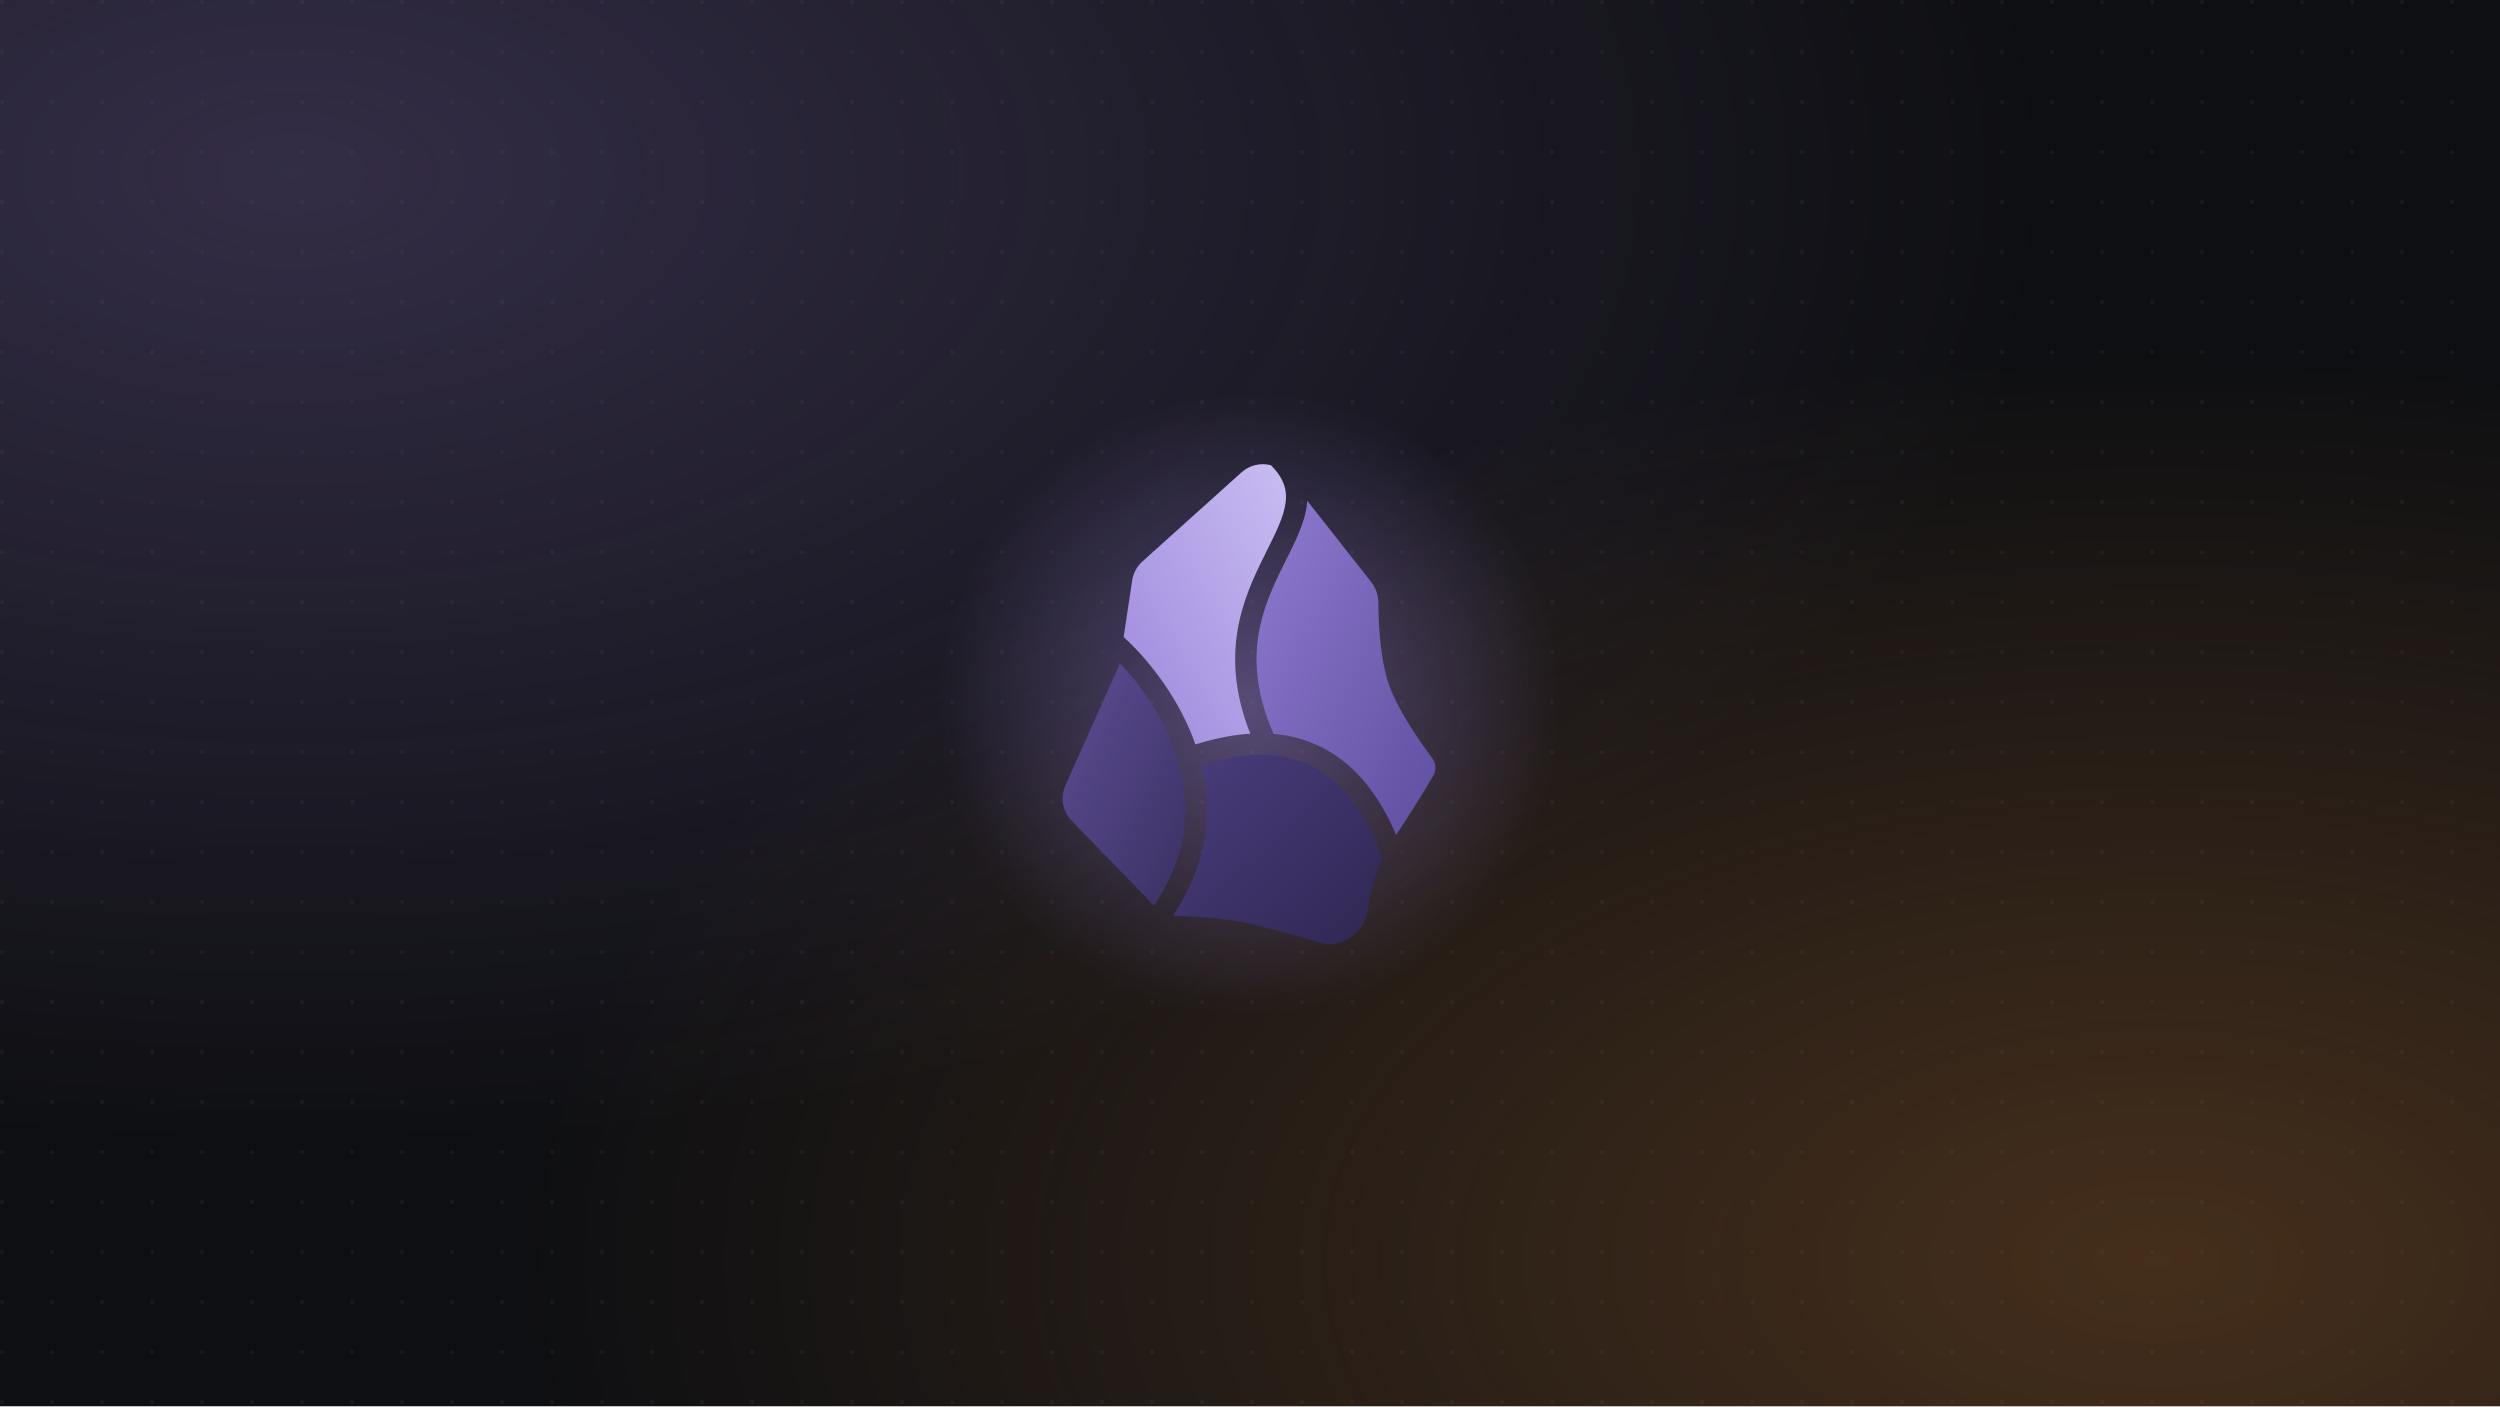
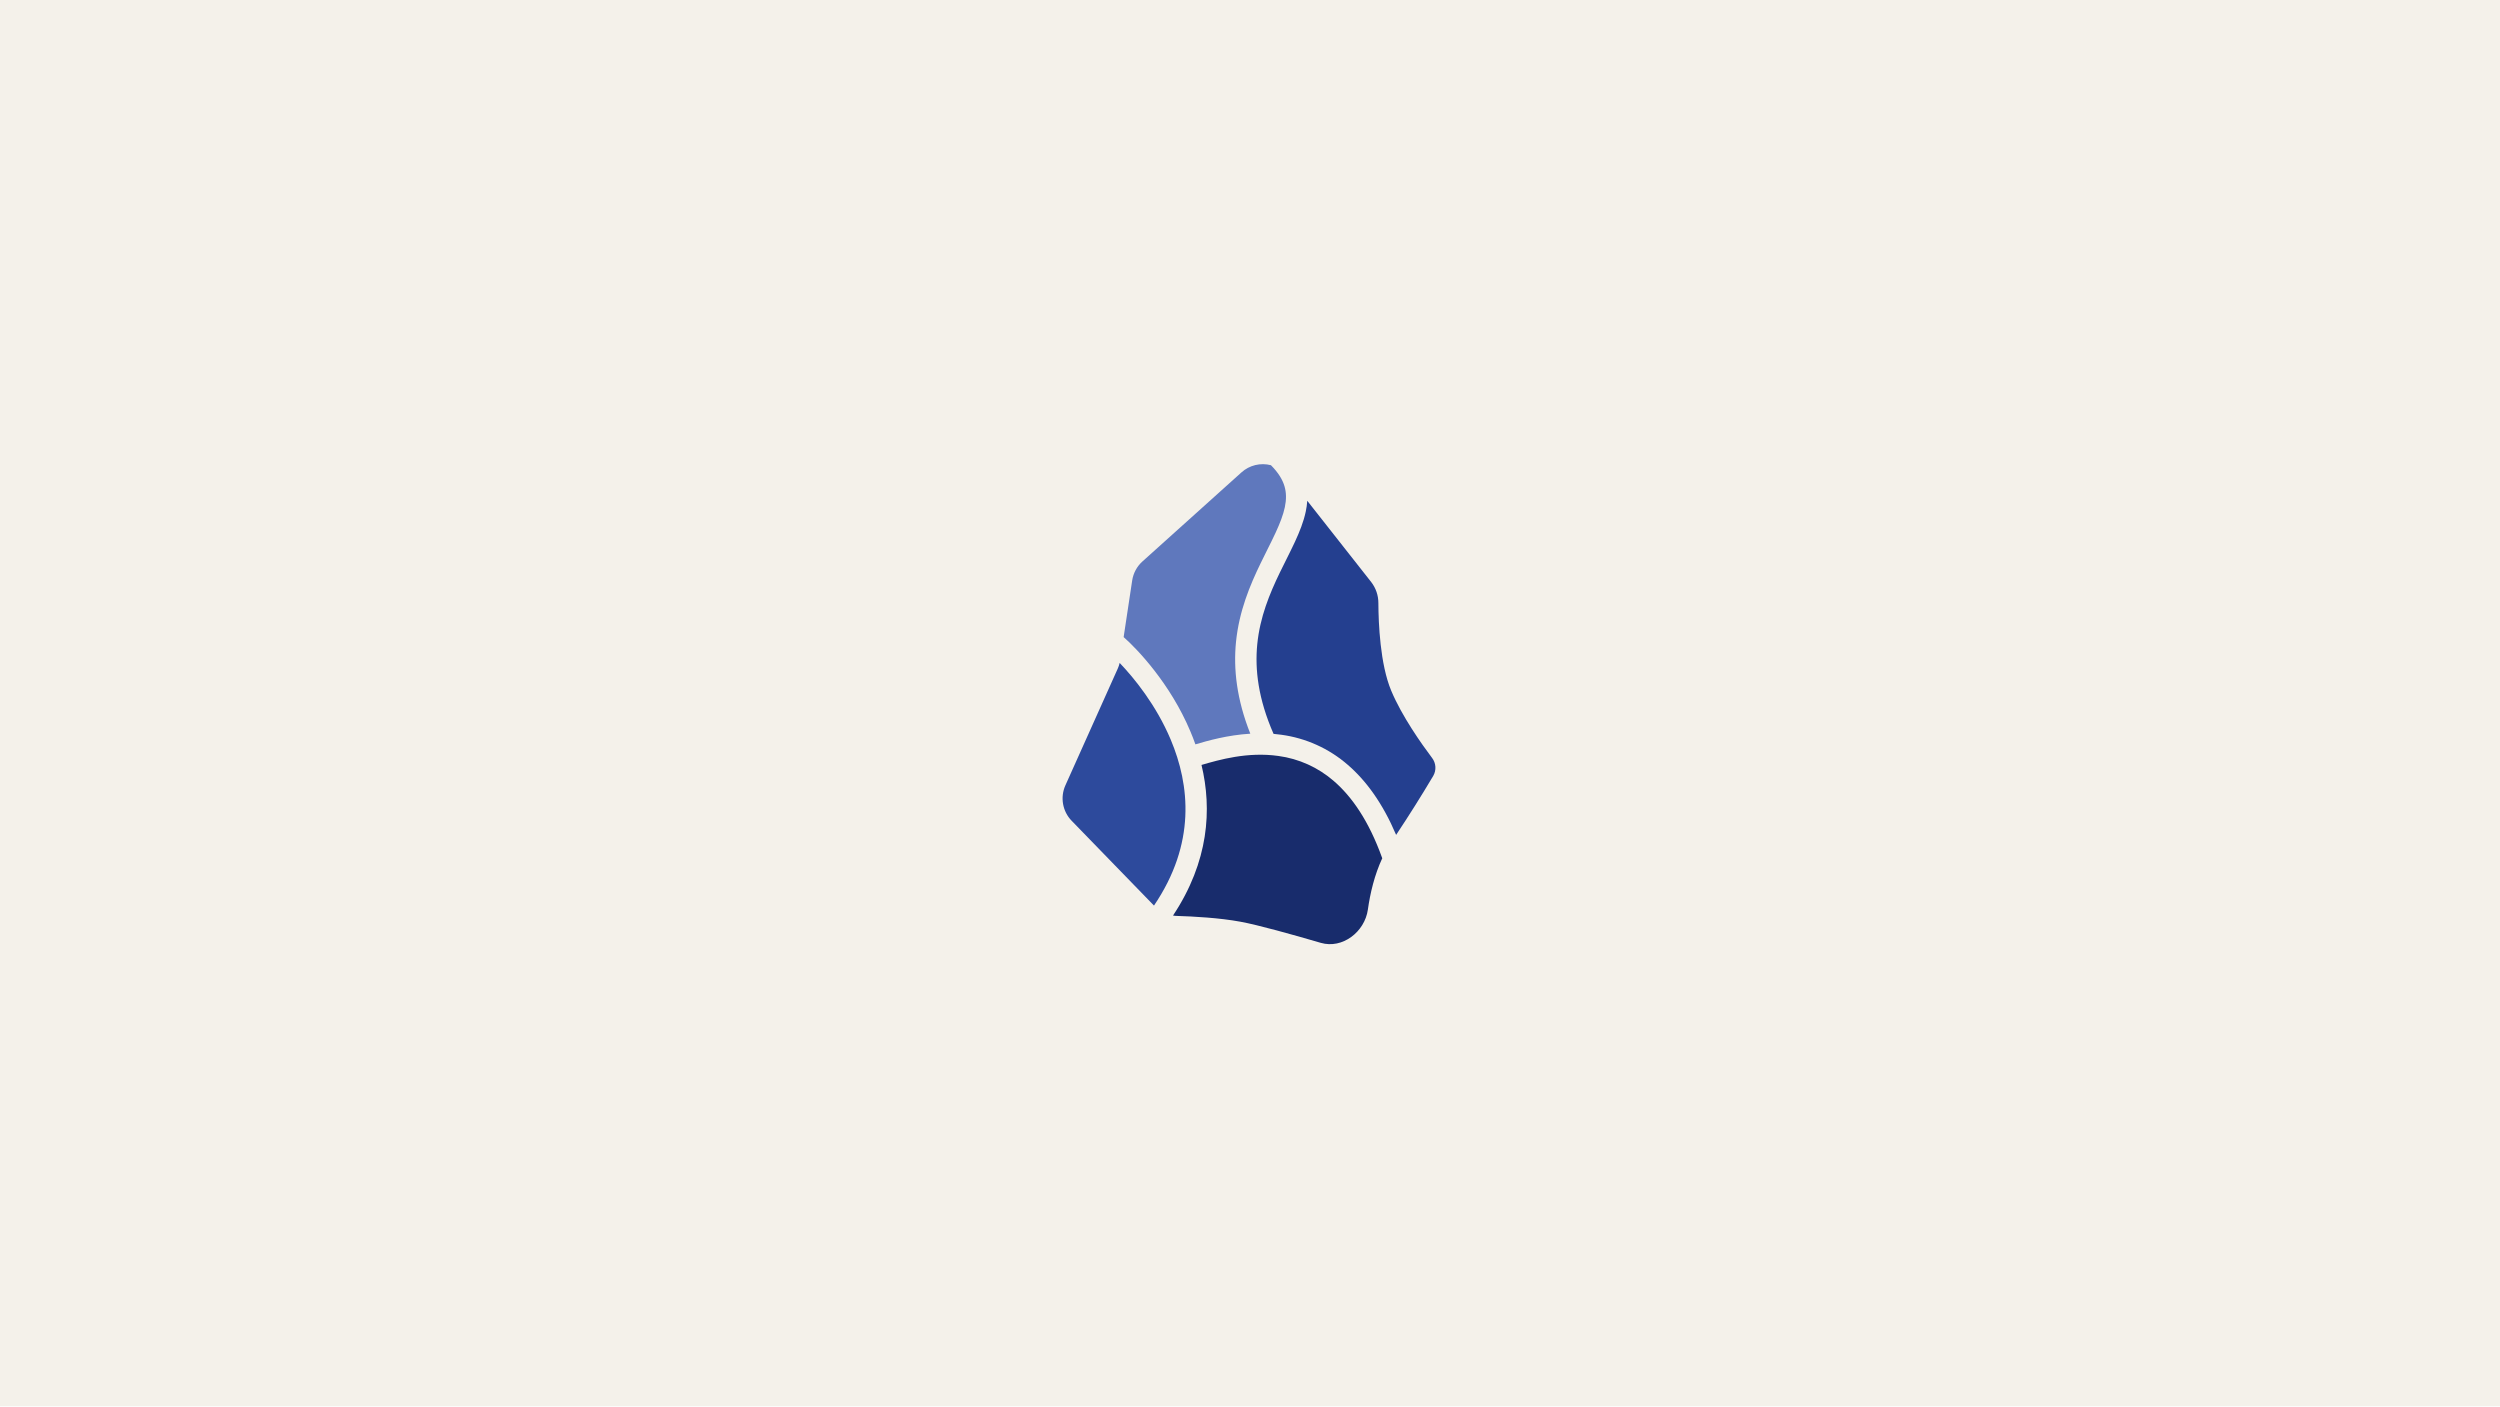
<svg xmlns="http://www.w3.org/2000/svg" viewBox="0 0 1200 675" width="1200" height="675" role="img" aria-label="The Obsidian logo at the centre of a note graph, with links radiating outwards to connected notes">
  <defs>
-     <radialGradient id="obGlowA" cx="12%" cy="12%" r="70%">
-       <stop offset="0%" stop-color="#6b5a94" stop-opacity="0.40" />
-       <stop offset="100%" stop-color="#6b5a94" stop-opacity="0" />
-     </radialGradient>
-     <radialGradient id="obGlowB" cx="86%" cy="90%" r="65%">
-       <stop offset="0%" stop-color="#b06c2e" stop-opacity="0.34" />
-       <stop offset="100%" stop-color="#b06c2e" stop-opacity="0" />
-     </radialGradient>
-     <radialGradient id="obCore" cx="50%" cy="50%" r="50%">
-       <stop offset="0%" stop-color="#8f7ad0" stop-opacity="0.50" />
-       <stop offset="100%" stop-color="#8f7ad0" stop-opacity="0" />
-     </radialGradient>
-     <pattern id="obDots" width="24" height="24" patternUnits="userSpaceOnUse">
-       <circle cx="1" cy="1" r="1" fill="#f4f4f6" opacity="0.05" />
-     </pattern>
-     <linearGradient id="obFacetT" x1="0" y1="1" x2="1" y2="0">
-       <stop offset="0%" stop-color="#9d88dc" />
-       <stop offset="100%" stop-color="#c9bcf2" />
-     </linearGradient>
-     <linearGradient id="obFacetM" x1="0" y1="0" x2="1" y2="1">
-       <stop offset="0%" stop-color="#8f7ad0" />
-       <stop offset="100%" stop-color="#5f4fa0" />
-     </linearGradient>
-     <linearGradient id="obFacetL" x1="0" y1="0" x2="1" y2="1">
-       <stop offset="0%" stop-color="#5d4d94" />
-       <stop offset="100%" stop-color="#3b3163" />
-     </linearGradient>
-     <linearGradient id="obFacetD" x1="0" y1="0" x2="1" y2="1">
-       <stop offset="0%" stop-color="#4a3d7d" />
-       <stop offset="100%" stop-color="#2f2752" />
-     </linearGradient>
+     
+ 
+     
  </defs>
-   <rect width="1200" height="675" fill="#0e0f12" />
-   <rect width="1200" height="675" fill="url(#obDots)" />
-   <rect width="1200" height="675" fill="url(#obGlowA)" />
-   <rect width="1200" height="675" fill="url(#obGlowB)" />
-   <circle cx="600" cy="338" r="150" fill="url(#obCore)" />
+   <rect width="1200" height="675" fill="#f4f1ea" />
  <g transform="translate(484.32 222.8) scale(9.6)">
-     <path fill="url(#obFacetT)" d="M9.32 14.01c.615-.183 1.606-.465 2.745-.534-.683-1.725-.848-3.233-.716-4.577.154-1.552.7-2.847 1.235-3.95.113-.235.223-.454.328-.664.149-.297.288-.577.419-.86.217-.47.379-.885.46-1.27.08-.38.08-.72-.014-1.043-.095-.325-.297-.675-.68-1.06a1.6 1.6 0 0 0-1.475.36l-4.95 4.452a1.602 1.602 0 0 0-.513.952l-.427 2.83c.672.59 2.328 2.316 3.335 4.711.09.21.175.43.253.653z" />
-     <path fill="url(#obFacetM)" d="M19.355 18.538a68.967 68.959 0 0 0 1.858-2.954.81.81 0 0 0-.062-.9c-.516-.685-1.504-2.075-2.042-3.362-.553-1.321-.636-3.375-.64-4.377a1.707 1.707 0 0 0-.358-1.05l-3.198-4.064a3.744 3.744 0 0 1-.076.543c-.106.503-.307 1.004-.536 1.5-.134.29-.29.6-.446.914l-.31.626c-.516 1.068-.997 2.227-1.132 3.59-.124 1.26.046 2.73.815 4.481.128.011.257.025.386.044a6.363 6.363 0 0 1 3.326 1.505c.916.79 1.744 1.922 2.415 3.5z" />
-     <path fill="url(#obFacetL)" d="M5.533 9.938c-.023.1-.056.197-.098.29L2.82 16.059a1.602 1.602 0 0 0 .313 1.772l4.116 4.24c2.103-3.101 1.796-6.02.836-8.3-.728-1.73-1.832-3.081-2.55-3.831z" />
-     <path fill="url(#obFacetD)" d="M8.199 22.569c.073.012.146.02.22.02.78.024 2.095.092 3.16.29.87.16 2.593.64 4.01 1.055 1.083.316 2.198-.548 2.355-1.664.114-.814.33-1.735.725-2.58l-.01.005c-.67-1.87-1.522-3.078-2.416-3.849a5.295 5.295 0 0 0-2.778-1.257c-1.54-.216-2.952.19-3.84.45.532 2.218.368 4.829-1.425 7.531z" />
+     <path fill="#5f78bd" d="M9.32 14.01c.615-.183 1.606-.465 2.745-.534-.683-1.725-.848-3.233-.716-4.577.154-1.552.7-2.847 1.235-3.95.113-.235.223-.454.328-.664.149-.297.288-.577.419-.86.217-.47.379-.885.46-1.27.08-.38.08-.72-.014-1.043-.095-.325-.297-.675-.68-1.06a1.6 1.6 0 0 0-1.475.36l-4.95 4.452a1.602 1.602 0 0 0-.513.952l-.427 2.83c.672.59 2.328 2.316 3.335 4.711.09.21.175.43.253.653z" />
+     <path fill="#243f8f" d="M19.355 18.538a68.967 68.959 0 0 0 1.858-2.954.81.81 0 0 0-.062-.9c-.516-.685-1.504-2.075-2.042-3.362-.553-1.321-.636-3.375-.64-4.377a1.707 1.707 0 0 0-.358-1.05l-3.198-4.064a3.744 3.744 0 0 1-.076.543c-.106.503-.307 1.004-.536 1.5-.134.29-.29.6-.446.914l-.31.626c-.516 1.068-.997 2.227-1.132 3.59-.124 1.26.046 2.73.815 4.481.128.011.257.025.386.044a6.363 6.363 0 0 1 3.326 1.505c.916.79 1.744 1.922 2.415 3.5z" />
+     <path fill="#2d4a9c" d="M5.533 9.938c-.023.1-.056.197-.098.29L2.82 16.059a1.602 1.602 0 0 0 .313 1.772l4.116 4.24c2.103-3.101 1.796-6.02.836-8.3-.728-1.73-1.832-3.081-2.55-3.831z" />
+     <path fill="#182c6c" d="M8.199 22.569c.073.012.146.02.22.02.78.024 2.095.092 3.16.29.87.16 2.593.64 4.01 1.055 1.083.316 2.198-.548 2.355-1.664.114-.814.33-1.735.725-2.58l-.01.005c-.67-1.87-1.522-3.078-2.416-3.849a5.295 5.295 0 0 0-2.778-1.257c-1.54-.216-2.952.19-3.84.45.532 2.218.368 4.829-1.425 7.531z" />
  </g>
</svg>
